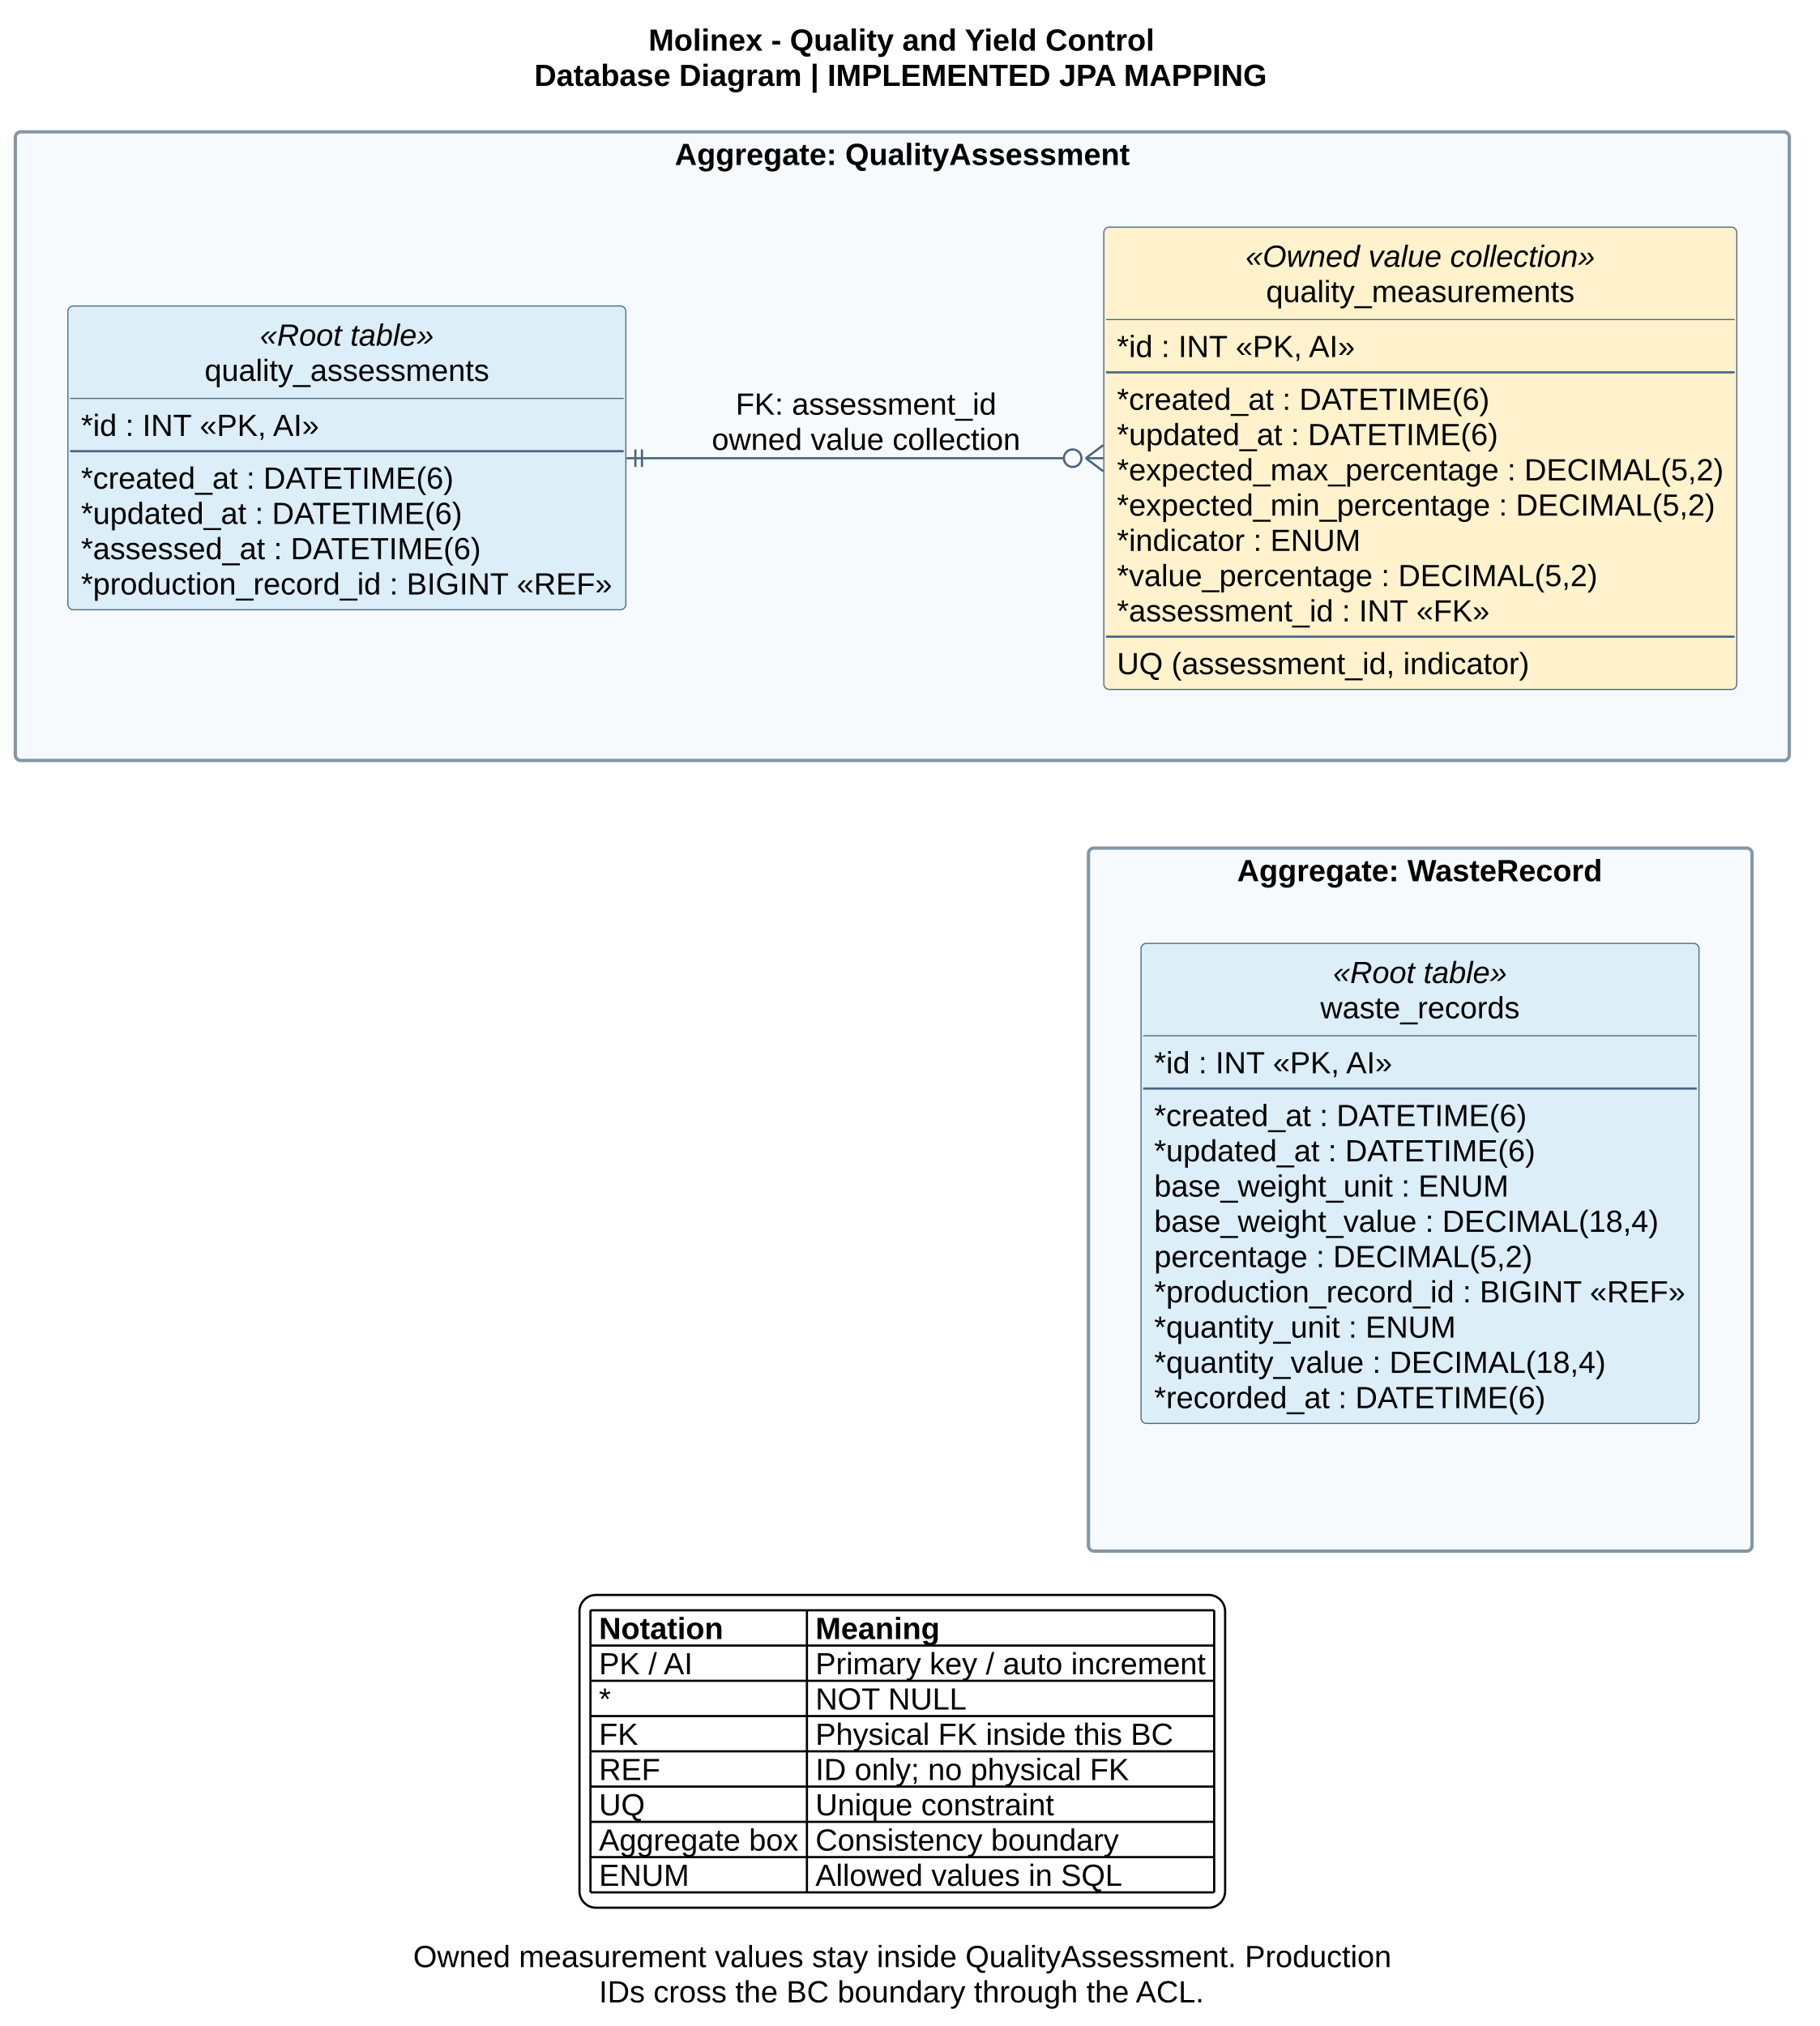
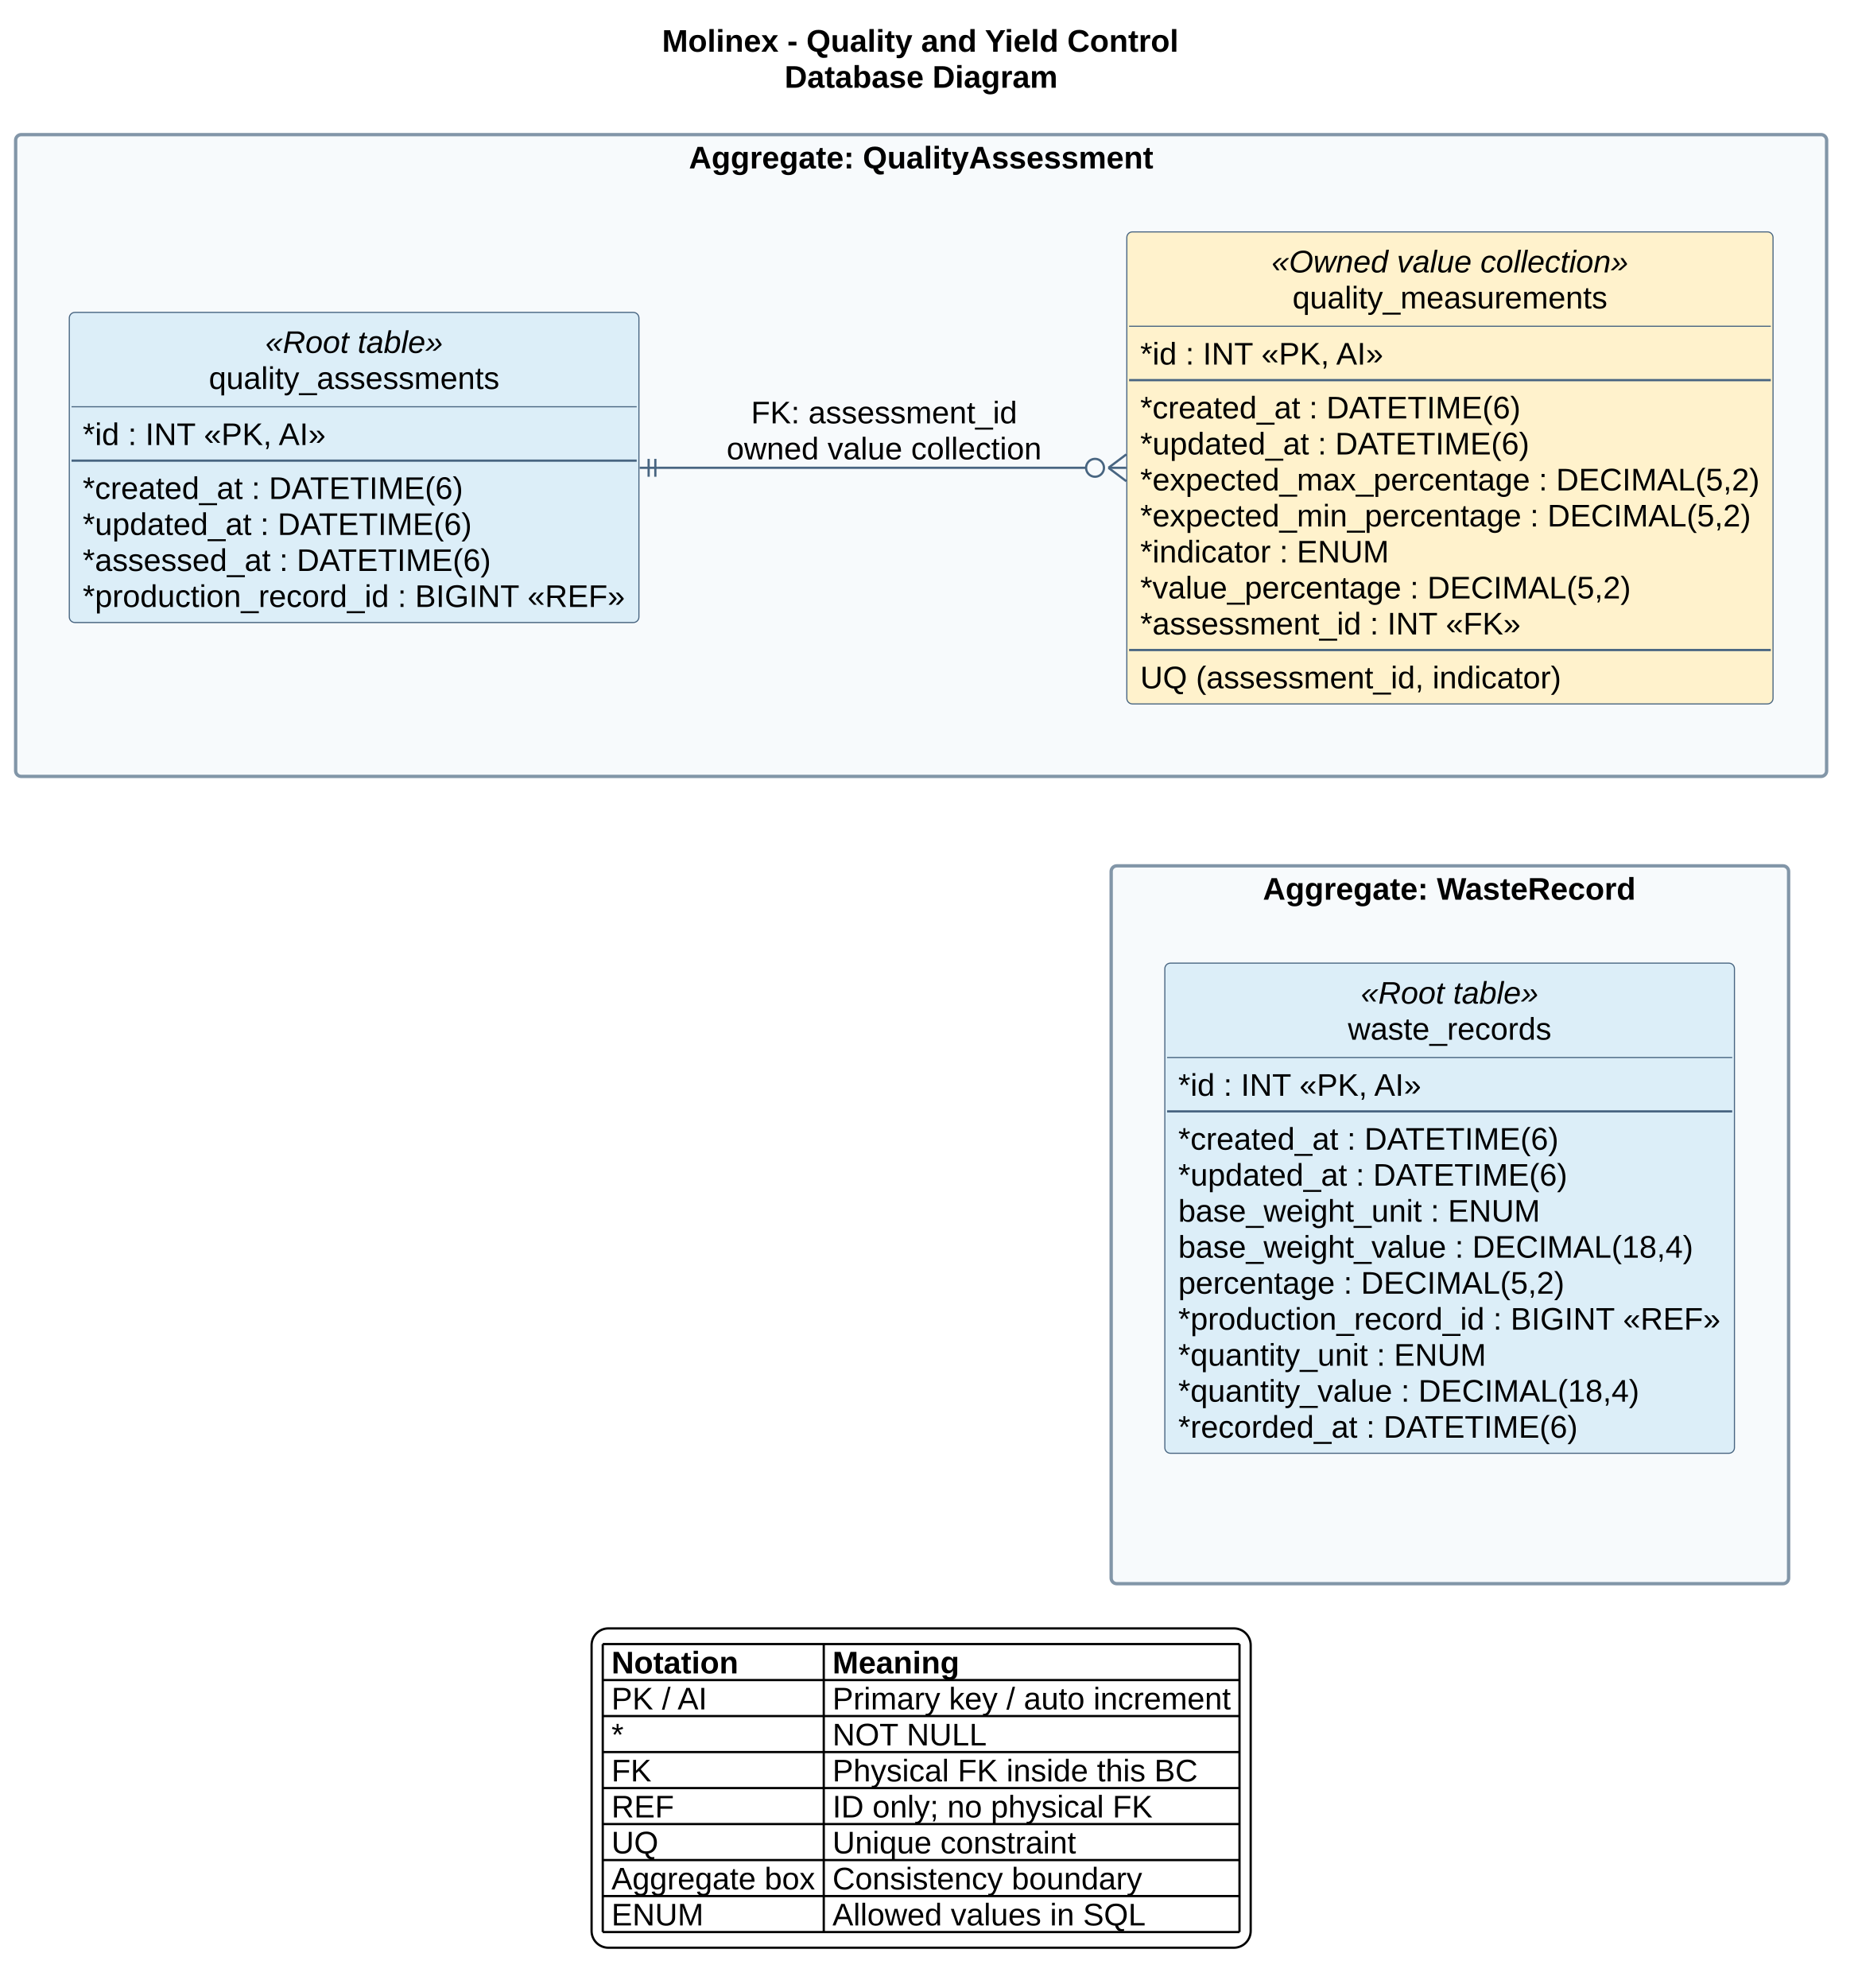
- <svg xmlns="http://www.w3.org/2000/svg" version="1.1" data-diagram-type="CLASS" style="width:831px;height:925px;background:#FFFFFF;" width="831px" height="925px" viewBox="0 0 831 925" zoomAndPan="magnify" preserveAspectRatio="none" contentStyleType="text/css">
+ <svg xmlns="http://www.w3.org/2000/svg" version="1.1" data-diagram-type="CLASS" style="width:831px;height:889px;background:#FFFFFF;" width="831px" height="889px" viewBox="0 0 831 889" zoomAndPan="magnify" preserveAspectRatio="none" contentStyleType="text/css">
  <defs />
  <g font-family="sans-serif" lengthAdjust="spacing">
    <g class="title" data-source-line="15">
      <text x="296.104" y="23.132" fill="#000" font-size="14" textLength="231.793" font-weight="700" font-family="Arial">Molinex - Quality and Yield Control</text>
-       <text x="243.949" y="39.23" fill="#000" font-size="14" textLength="336.103" font-weight="700" font-family="Arial">Database Diagram | IMPLEMENTED JPA MAPPING</text>
+       <text x="350.917" y="39.23" fill="#000" font-size="14" textLength="122.165" font-weight="700" font-family="Arial">Database Diagram</text>
    </g>
-     <g class="cluster" data-qualified-name="aggregate_0" id="ent0001" data-source-line="20">
+     <g class="cluster" data-qualified-name="aggregate_0" id="ent0001" data-source-line="16">
      <rect x="7" y="60.197" width="810" height="287" fill="#F7FAFC" style="stroke:#8296A8;stroke-width:1.5;" rx="2.5" ry="2.5" />
      <text x="308.135" y="75.329" fill="#000" font-size="14" textLength="207.73" font-weight="700" font-family="Arial">Aggregate: QualityAssessment</text>
    </g>
-     <g class="cluster" data-qualified-name="aggregate_1" id="ent0004" data-source-line="43">
+     <g class="cluster" data-qualified-name="aggregate_1" id="ent0004" data-source-line="39">
      <rect x="497" y="387.197" width="303" height="321" fill="#F7FAFC" style="stroke:#8296A8;stroke-width:1.5;" rx="2.5" ry="2.5" />
      <text x="564.873" y="402.329" fill="#000" font-size="14" textLength="167.255" font-weight="700" font-family="Arial">Aggregate: WasteRecord</text>
    </g>
-     <g class="entity" data-qualified-name="aggregate_0.quality_assessments" id="ent0002" data-source-line="21">
+     <g class="entity" data-qualified-name="aggregate_0.quality_assessments" id="ent0002" data-source-line="17">
      <rect x="31" y="139.697" width="254.778" height="138.69" fill="#DCEEF8" style="stroke:#486581;stroke-width:0.5;" rx="2.5" ry="2.5" />
      <text x="118.693" y="157.829" fill="#000" font-size="14" textLength="79.393" font-style="italic" font-family="Arial">«Root table»</text>
      <text x="93.414" y="173.928" fill="#000" font-size="14" textLength="129.951" font-family="Arial">quality_assessments</text>
      <line x1="32" y1="181.895" x2="284.778" y2="181.895" style="stroke:#486581;stroke-width:0.5;" />
      <text x="37" y="199.026" fill="#000" font-size="14" textLength="109.71" font-family="Arial">*id : INT «PK, AI»</text>
      <line x1="32" y1="205.993" x2="284.778" y2="205.993" style="stroke:#486581;stroke-width:1;" />
      <text x="37" y="223.125" fill="#000" font-size="14" textLength="171.165" font-family="Arial">*created_at : DATETIME(6)</text>
      <text x="37" y="239.224" fill="#000" font-size="14" textLength="175.075" font-family="Arial">*updated_at : DATETIME(6)</text>
      <text x="37" y="255.322" fill="#000" font-size="14" textLength="183.613" font-family="Arial">*assessed_at : DATETIME(6)</text>
      <text x="37" y="271.421" fill="#000" font-size="14" textLength="242.778" font-family="Arial">*production_record_id : BIGINT «REF»</text>
    </g>
-     <g class="entity" data-qualified-name="aggregate_0.quality_measurements" id="ent0003" data-source-line="29">
+     <g class="entity" data-qualified-name="aggregate_0.quality_measurements" id="ent0003" data-source-line="25">
      <rect x="504" y="103.697" width="289.033" height="211.085" fill="#FFF2CC" style="stroke:#486581;stroke-width:0.5;" rx="2.5" ry="2.5" />
      <text x="568.745" y="121.829" fill="#000" font-size="14" textLength="159.544" font-style="italic" font-family="Arial">«Owned value collection»</text>
      <text x="578.093" y="137.928" fill="#000" font-size="14" textLength="140.848" font-family="Arial">quality_measurements</text>
      <line x1="505" y1="145.895" x2="792.033" y2="145.895" style="stroke:#486581;stroke-width:0.5;" />
      <text x="510" y="163.026" fill="#000" font-size="14" textLength="109.71" font-family="Arial">*id : INT «PK, AI»</text>
      <line x1="505" y1="169.993" x2="792.033" y2="169.993" style="stroke:#486581;stroke-width:1;" />
      <text x="510" y="187.125" fill="#000" font-size="14" textLength="171.165" font-family="Arial">*created_at : DATETIME(6)</text>
      <text x="510" y="203.224" fill="#000" font-size="14" textLength="175.075" font-family="Arial">*updated_at : DATETIME(6)</text>
      <text x="510" y="219.322" fill="#000" font-size="14" textLength="277.033" font-family="Arial">*expected_max_percentage : DECIMAL(5,2)</text>
      <text x="510" y="235.421" fill="#000" font-size="14" textLength="273.144" font-family="Arial">*expected_min_percentage : DECIMAL(5,2)</text>
      <text x="510" y="251.52" fill="#000" font-size="14" textLength="111.255" font-family="Arial">*indicator : ENUM</text>
      <text x="510" y="267.618" fill="#000" font-size="14" textLength="219.447" font-family="Arial">*value_percentage : DECIMAL(5,2)</text>
      <text x="510" y="283.717" fill="#000" font-size="14" textLength="170.399" font-family="Arial">*assessment_id : INT «FK»</text>
      <line x1="505" y1="290.684" x2="792.033" y2="290.684" style="stroke:#486581;stroke-width:1;" />
      <text x="510" y="307.815" fill="#000" font-size="14" textLength="188.289" font-family="Arial">UQ (assessment_id, indicator)</text>
    </g>
-     <g class="entity" data-qualified-name="aggregate_1.waste_records" id="ent0005" data-source-line="44">
+     <g class="entity" data-qualified-name="aggregate_1.waste_records" id="ent0005" data-source-line="40">
      <rect x="521" y="430.697" width="254.778" height="219.184" fill="#DCEEF8" style="stroke:#486581;stroke-width:0.5;" rx="2.5" ry="2.5" />
      <text x="608.693" y="448.829" fill="#000" font-size="14" textLength="79.393" font-style="italic" font-family="Arial">«Root table»</text>
      <text x="602.869" y="464.928" fill="#000" font-size="14" textLength="91.041" font-family="Arial">waste_records</text>
      <line x1="522" y1="472.895" x2="774.778" y2="472.895" style="stroke:#486581;stroke-width:0.5;" />
      <text x="527" y="490.026" fill="#000" font-size="14" textLength="109.71" font-family="Arial">*id : INT «PK, AI»</text>
      <line x1="522" y1="496.993" x2="774.778" y2="496.993" style="stroke:#486581;stroke-width:1;" />
      <text x="527" y="514.125" fill="#000" font-size="14" textLength="171.165" font-family="Arial">*created_at : DATETIME(6)</text>
      <text x="527" y="530.224" fill="#000" font-size="14" textLength="175.075" font-family="Arial">*updated_at : DATETIME(6)</text>
      <text x="527" y="546.322" fill="#000" font-size="14" textLength="161.861" font-family="Arial">base_weight_unit : ENUM</text>
      <text x="527" y="562.421" fill="#000" font-size="14" textLength="230.344" font-family="Arial">base_weight_value : DECIMAL(18,4)</text>
      <text x="527" y="578.52" fill="#000" font-size="14" textLength="172.744" font-family="Arial">percentage : DECIMAL(5,2)</text>
      <text x="527" y="594.618" fill="#000" font-size="14" textLength="242.778" font-family="Arial">*production_record_id : BIGINT «REF»</text>
      <text x="527" y="610.717" fill="#000" font-size="14" textLength="137.73" font-family="Arial">*quantity_unit : ENUM</text>
      <text x="527" y="626.815" fill="#000" font-size="14" textLength="206.213" font-family="Arial">*quantity_value : DECIMAL(18,4)</text>
      <text x="527" y="642.914" fill="#000" font-size="14" textLength="179.724" font-family="Arial">*recorded_at : DATETIME(6)</text>
    </g>
-     <g class="link" data-entity-1="ent0002" data-entity-2="ent0003" id="lnk6" data-source-line="58" data-link-type="crowfoot">
-       <path d="M294.12,209.197 C360.77,209.197 416.76,209.197 485.78,209.197" style="stroke:#486581;stroke-width:1;" fill="none" id="quality_assessments-quality_measurements" codeLine="58" />
+     <g class="link" data-entity-1="ent0002" data-entity-2="ent0003" id="lnk6" data-source-line="54" data-link-type="crowfoot">
+       <path d="M294.12,209.197 C360.77,209.197 416.76,209.197 485.78,209.197" style="stroke:#486581;stroke-width:1;" fill="none" id="quality_assessments-quality_measurements" codeLine="54" />
      <line x1="290.12" y1="213.197" x2="290.12" y2="205.197" style="stroke:#486581;stroke-width:1;" />
      <line x1="293.12" y1="213.197" x2="293.12" y2="205.197" style="stroke:#486581;stroke-width:1;" />
      <line x1="294.12" y1="209.197" x2="286.12" y2="209.197" style="stroke:#486581;stroke-width:1;" />
      <line x1="495.78" y1="209.197" x2="503.78" y2="203.197" style="stroke:#486581;stroke-width:1;" />
      <line x1="495.78" y1="209.197" x2="503.78" y2="215.197" style="stroke:#486581;stroke-width:1;" />
      <line x1="495.78" y1="209.197" x2="503.78" y2="209.197" style="stroke:#486581;stroke-width:1;" />
      <ellipse cx="489.78" cy="209.197" rx="4" ry="4" fill="none" style="stroke:#486581;stroke-width:1;" />
      <text x="335.91" y="189.329" fill="#000" font-size="14" textLength="119.048" font-family="Arial">FK: assessment_id</text>
      <text x="325" y="205.428" fill="#000" font-size="14" textLength="140.868" font-family="Arial">owned value collection</text>
    </g>
-     <g class="legend" data-source-line="60">
+     <g class="legend" data-source-line="56">
      <rect x="264.601" y="728.197" width="294.799" height="142.789" fill="none" style="stroke:#000;stroke-width:1;" rx="7.5" ry="7.5" />
      <text x="273.49" y="748.329" fill="#000" font-size="14" textLength="56.766" font-weight="700" font-family="Arial">Notation</text>
      <text x="372.338" y="748.329" fill="#000" font-size="14" textLength="56.779" font-weight="700" font-family="Arial">Meaning</text>
      <text x="273.49" y="764.428" fill="#000" font-size="14" textLength="43.572" font-family="Arial">PK / AI</text>
      <text x="372.338" y="764.428" fill="#000" font-size="14" textLength="178.172" font-family="Arial">Primary key / auto increment</text>
      <text x="273.49" y="780.526" fill="#000" font-size="14" font-family="Arial">*</text>
      <text x="372.338" y="780.526" fill="#000" font-size="14" textLength="69.234" font-family="Arial">NOT NULL</text>
      <text x="273.49" y="796.625" fill="#000" font-size="14" textLength="17.89" font-family="Arial">FK</text>
      <text x="372.338" y="796.625" fill="#000" font-size="14" textLength="163.393" font-family="Arial">Physical FK inside this BC</text>
      <text x="273.49" y="812.724" fill="#000" font-size="14" textLength="28" font-family="Arial">REF</text>
      <text x="372.338" y="812.724" fill="#000" font-size="14" textLength="143.172" font-family="Arial">ID only; no physical FK</text>
      <text x="273.49" y="828.822" fill="#000" font-size="14" textLength="21" font-family="Arial">UQ</text>
      <text x="372.338" y="828.822" fill="#000" font-size="14" textLength="108.951" font-family="Arial">Unique constraint</text>
      <text x="273.49" y="844.921" fill="#000" font-size="14" textLength="91.068" font-family="Arial">Aggregate box</text>
      <text x="372.338" y="844.921" fill="#000" font-size="14" textLength="138.523" font-family="Arial">Consistency boundary</text>
      <text x="273.49" y="861.02" fill="#000" font-size="14" textLength="41.221" font-family="Arial">ENUM</text>
      <text x="372.338" y="861.02" fill="#000" font-size="14" textLength="140.075" font-family="Arial">Allowed values in SQL</text>
      <line x1="269.601" y1="735.197" x2="554.399" y2="735.197" style="stroke:#000;stroke-width:1;" />
      <line x1="269.601" y1="751.296" x2="554.399" y2="751.296" style="stroke:#000;stroke-width:1;" />
      <line x1="269.601" y1="767.395" x2="554.399" y2="767.395" style="stroke:#000;stroke-width:1;" />
      <line x1="269.601" y1="783.493" x2="554.399" y2="783.493" style="stroke:#000;stroke-width:1;" />
      <line x1="269.601" y1="799.592" x2="554.399" y2="799.592" style="stroke:#000;stroke-width:1;" />
      <line x1="269.601" y1="815.69" x2="554.399" y2="815.69" style="stroke:#000;stroke-width:1;" />
      <line x1="269.601" y1="831.789" x2="554.399" y2="831.789" style="stroke:#000;stroke-width:1;" />
      <line x1="269.601" y1="847.888" x2="554.399" y2="847.888" style="stroke:#000;stroke-width:1;" />
      <line x1="269.601" y1="863.986" x2="554.399" y2="863.986" style="stroke:#000;stroke-width:1;" />
      <line x1="269.601" y1="735.197" x2="269.601" y2="863.986" style="stroke:#000;stroke-width:1;" />
      <line x1="368.448" y1="735.197" x2="368.448" y2="863.986" style="stroke:#000;stroke-width:1;" />
      <line x1="554.399" y1="735.197" x2="554.399" y2="863.986" style="stroke:#000;stroke-width:1;" />
    </g>
-     <g class="caption" data-source-line="16">
-       <text x="188.673" y="898.118" fill="#000" font-size="14" textLength="446.653" font-family="Arial">Owned measurement values stay inside QualityAssessment. Production</text>
-       <text x="273.483" y="914.217" fill="#000" font-size="14" textLength="277.033" font-family="Arial">IDs cross the BC boundary through the ACL.</text>
-     </g>
  </g>
</svg>
